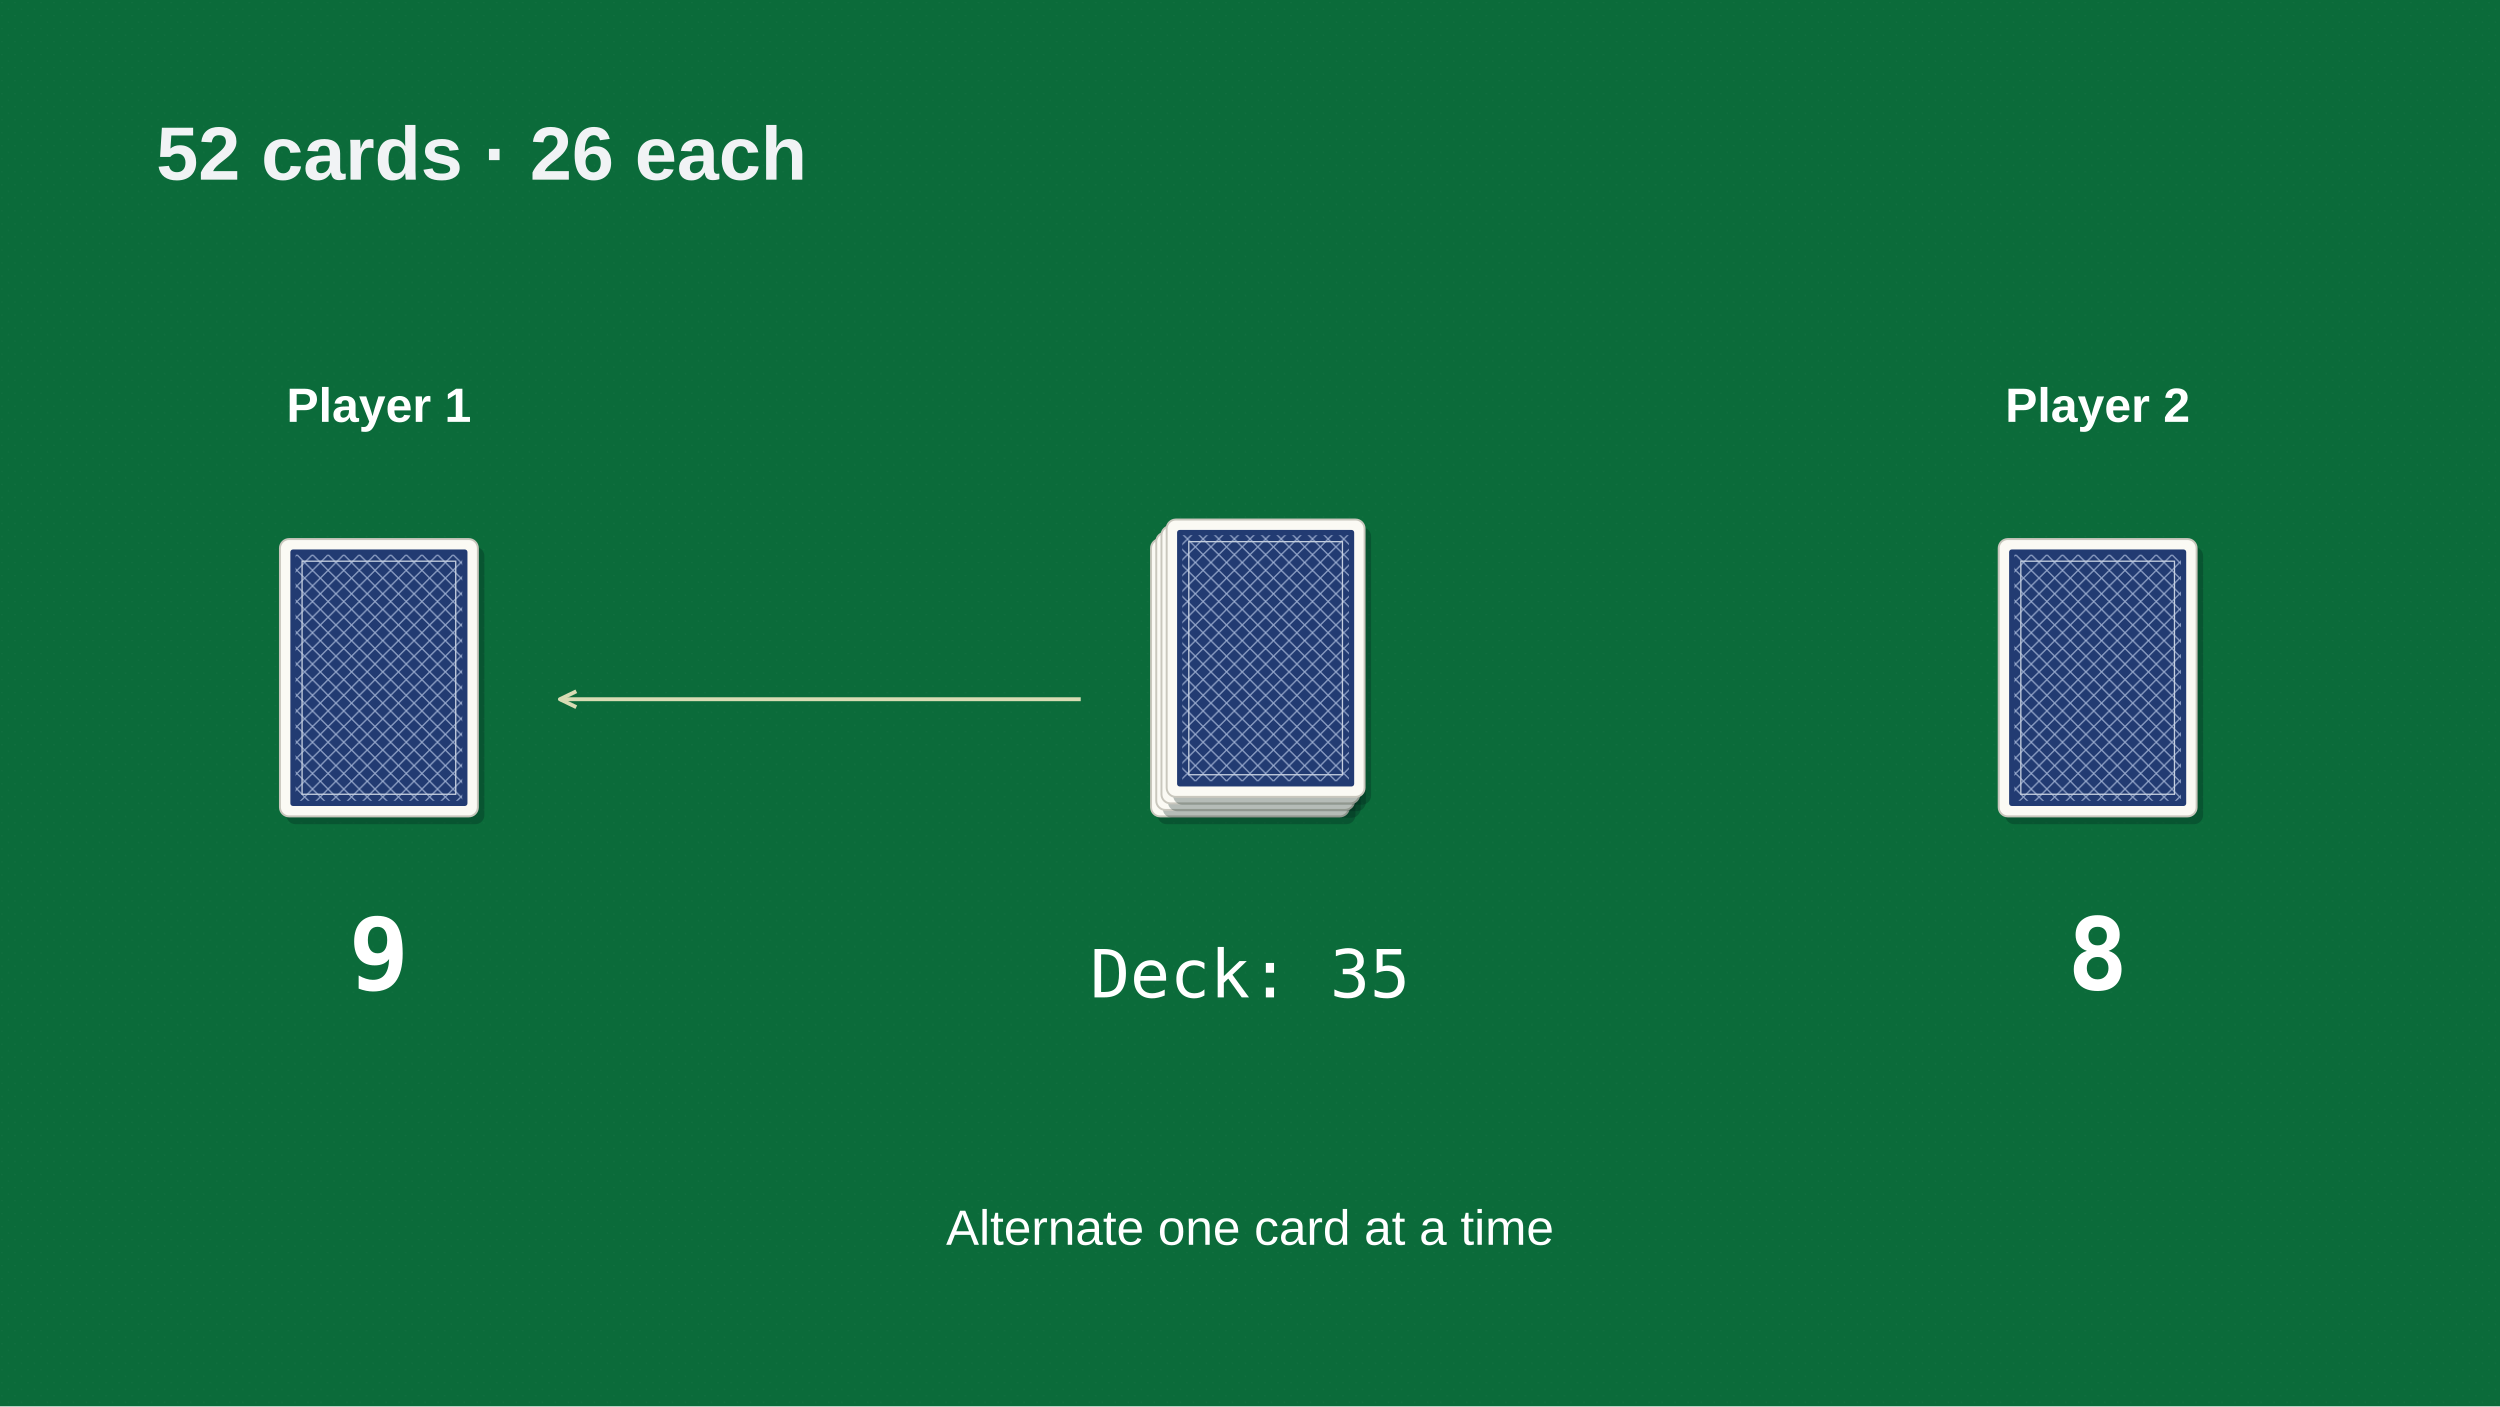
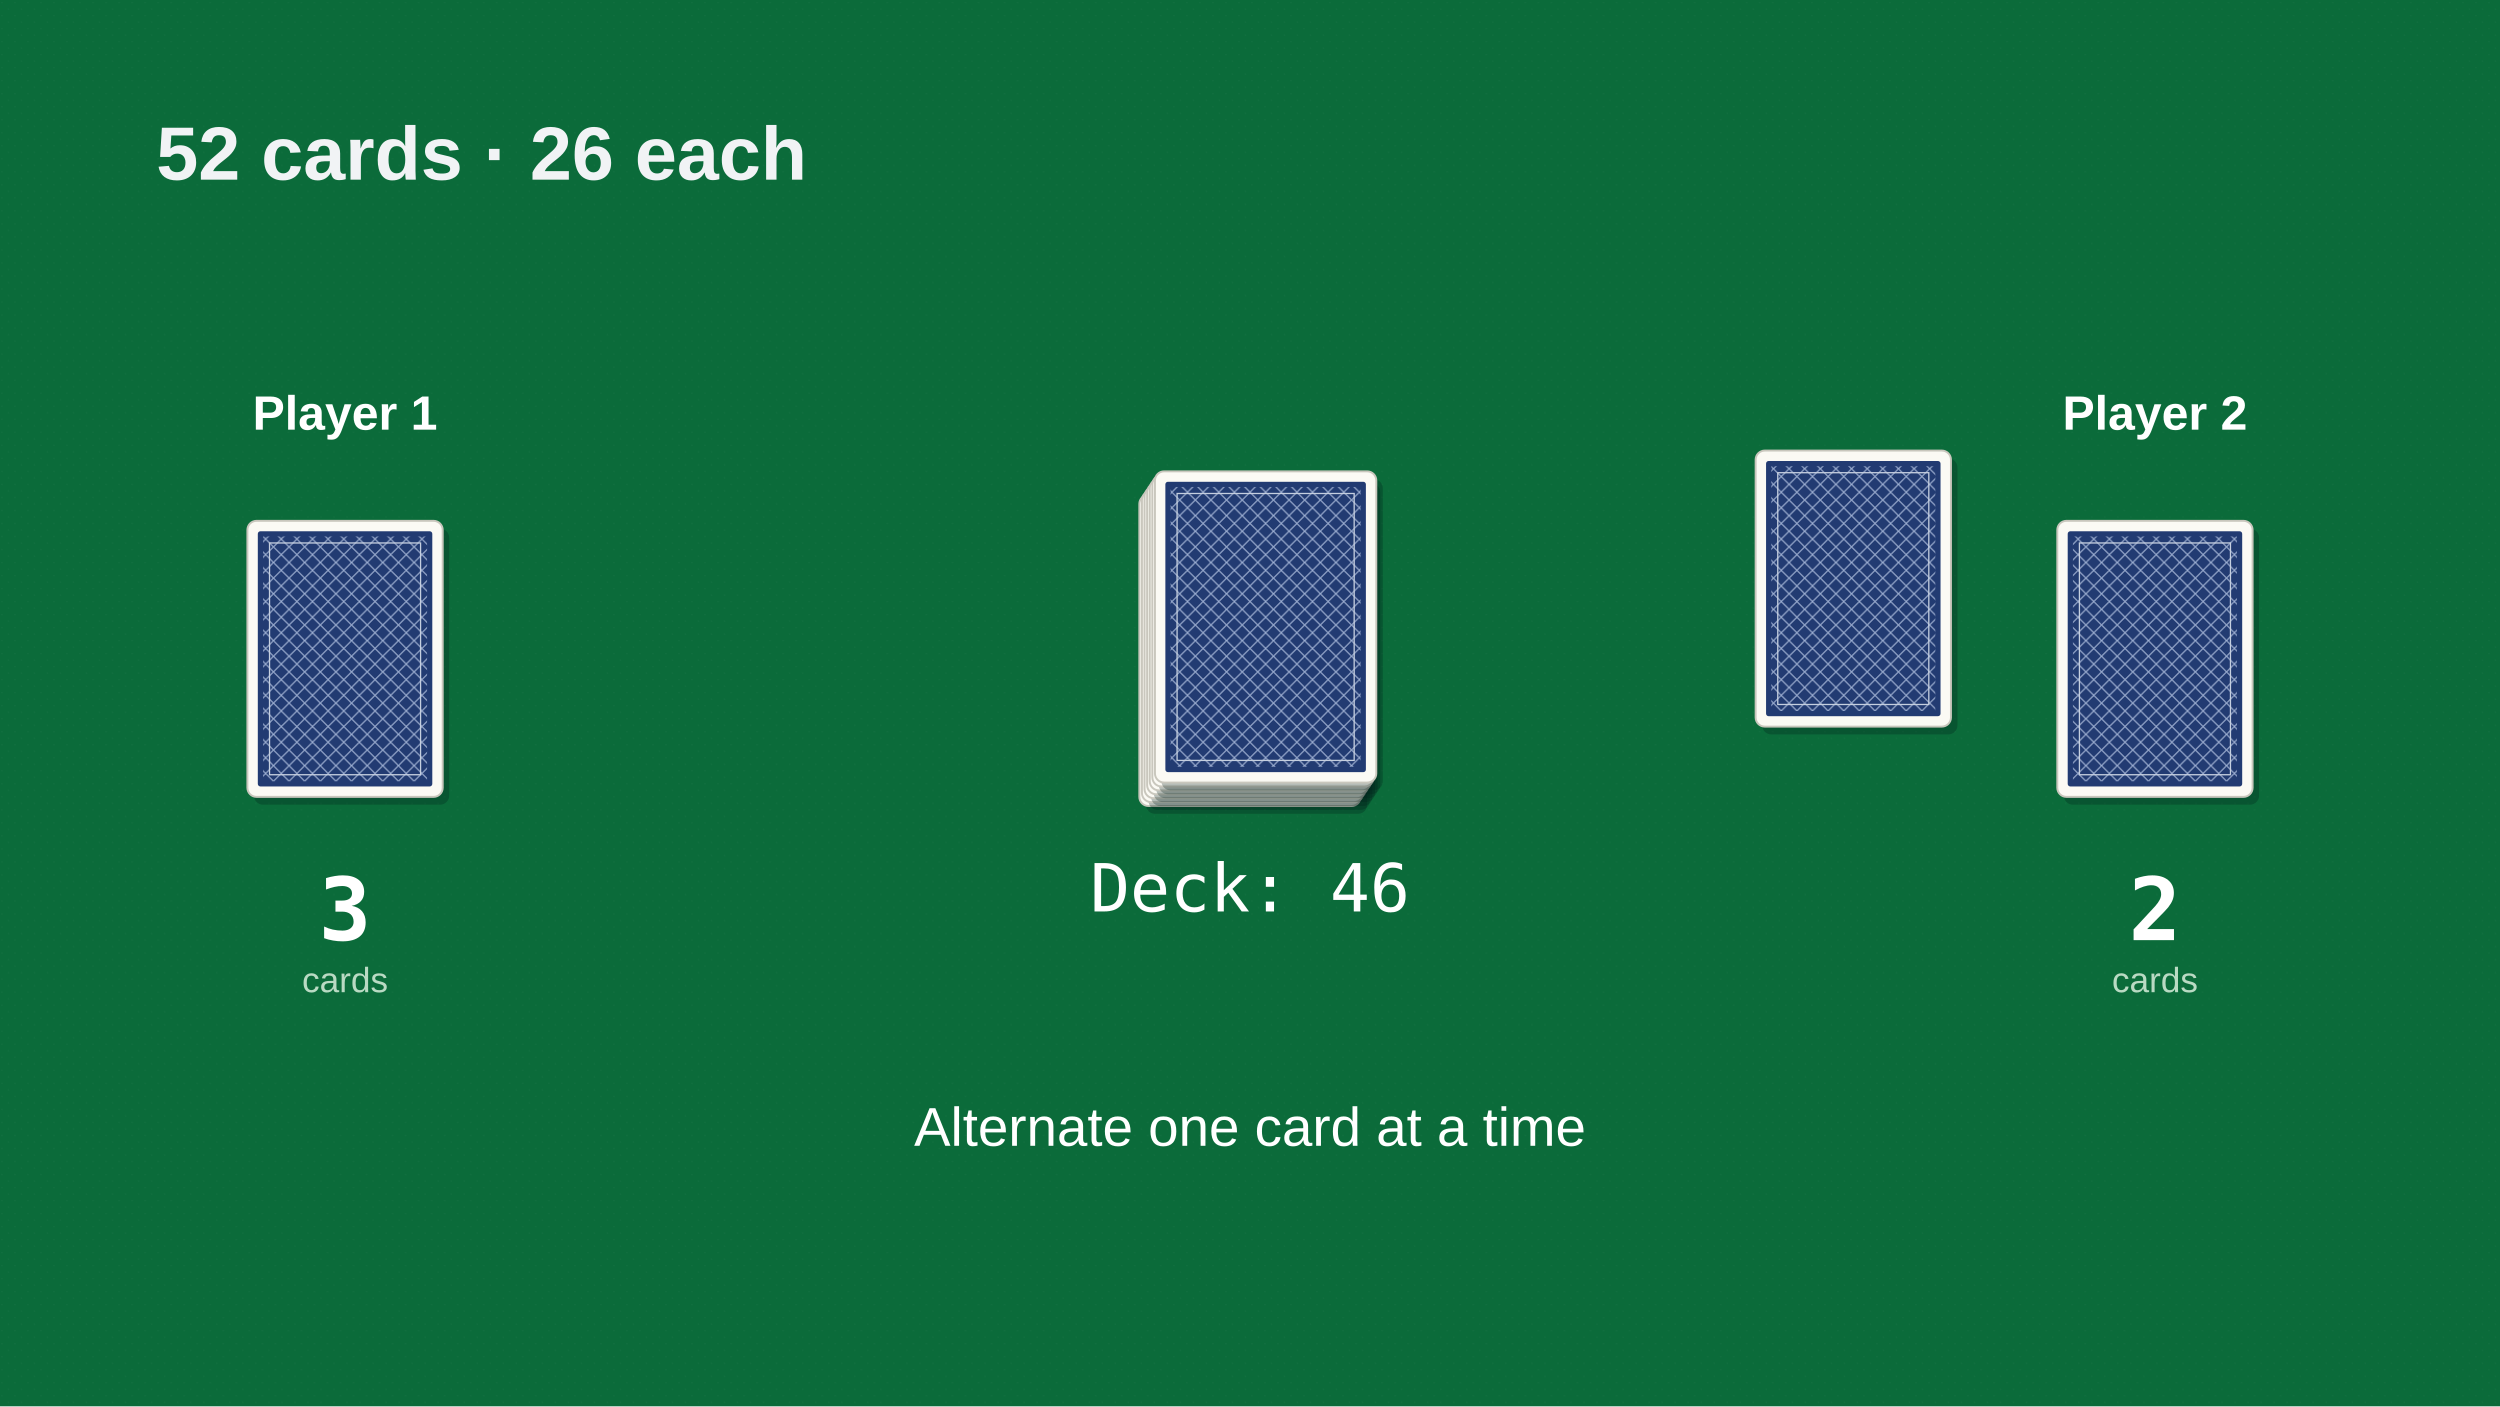
<svg xmlns="http://www.w3.org/2000/svg" width="1920" height="1080" viewBox="0 0 1920 1080" role="img">
  <defs>
    <pattern id="back" width="12" height="12" patternUnits="userSpaceOnUse">
      <path d="M0 6L6 0L12 6L6 12Z" fill="none" stroke="#8fa1c5" stroke-width="1" />
    </pattern>
    <pattern id="felt" width="10" height="10" patternUnits="userSpaceOnUse">
      <path d="M1 2h1M6 7h1" stroke="#ffffff" stroke-opacity=".035" />
    </pattern>
  </defs>
  <rect x="0.00" y="0.00" width="1920.00" height="1080.00" rx="0" fill="#0b6b3a" />
  <rect x="0.00" y="0.00" width="1920.00" height="1080.00" rx="0" fill="url(#felt)" />
  <text x="120.00" y="138.00" font-family="Liberation Sans" font-size="58" font-weight="700" fill="#f1f3f5" text-anchor="start" opacity="1" xml:space="preserve">52 cards · 26 each</text>
-   <text x="291.00" y="324.00" font-family="Liberation Sans" font-size="37" font-weight="700" fill="#fff" text-anchor="middle" opacity="1" xml:space="preserve">Player 1</text>
+   <text x="265.00" y="330.00" font-family="Liberation Sans" font-size="37" font-weight="700" fill="#ffffff" text-anchor="middle" opacity="1" xml:space="preserve">Player 1</text>
  <g opacity="1">
-     <rect x="220.00" y="420.00" width="152.00" height="213.00" rx="7" fill="#001e18" opacity="0.28" />
-     <rect x="215.00" y="414.00" width="152.00" height="213.00" rx="7" fill="#fbfaf4" stroke="#c9c7bd" stroke-width="1.5" />
-     <rect x="223.00" y="422.00" width="136.00" height="197.00" rx="2" fill="#223b72" />
-     <rect x="227.00" y="426.00" width="128.00" height="189.00" rx="0" fill="url(#back)" />
-     <rect x="232.00" y="431.00" width="118.00" height="179.00" rx="0" fill="none" stroke="#c5cfdf" stroke-width="1" />
+     <rect x="195.00" y="406.00" width="150.00" height="212.00" rx="7" fill="#001e18" opacity="0.28" />
+     <rect x="190.00" y="400.00" width="150.00" height="212.00" rx="7" fill="#fbfaf4" stroke="#c9c7bd" stroke-width="1.5" />
+     <rect x="198.00" y="408.00" width="134.00" height="196.00" rx="2" fill="#223b72" />
+     <rect x="202.00" y="412.00" width="126.00" height="188.00" rx="0" fill="url(#back)" />
+     <rect x="207.00" y="417.00" width="116.00" height="178.00" rx="0" fill="none" stroke="#c5cfdf" stroke-width="1" />
  </g>
-   <text x="291.00" y="760.00" font-family="DejaVu Sans Mono" font-size="77" font-weight="700" fill="#fff" text-anchor="middle" opacity="1" xml:space="preserve">9</text>
-   <text x="1611.00" y="324.00" font-family="Liberation Sans" font-size="37" font-weight="700" fill="#fff" text-anchor="middle" opacity="1" xml:space="preserve">Player 2</text>
+   <text x="265.00" y="722.00" font-family="DejaVu Sans Mono" font-size="67" font-weight="700" fill="#ffffff" text-anchor="middle" opacity="1" xml:space="preserve">3</text>
+   <text x="265.00" y="762.00" font-family="Liberation Sans" font-size="27" font-weight="400" fill="#b9dac3" text-anchor="middle" opacity="1" xml:space="preserve">cards</text>
+   <text x="1655.00" y="330.00" font-family="Liberation Sans" font-size="37" font-weight="700" fill="#ffffff" text-anchor="middle" opacity="1" xml:space="preserve">Player 2</text>
  <g opacity="1">
-     <rect x="1540.00" y="420.00" width="152.00" height="213.00" rx="7" fill="#001e18" opacity="0.28" />
-     <rect x="1535.00" y="414.00" width="152.00" height="213.00" rx="7" fill="#fbfaf4" stroke="#c9c7bd" stroke-width="1.5" />
-     <rect x="1543.00" y="422.00" width="136.00" height="197.00" rx="2" fill="#223b72" />
-     <rect x="1547.00" y="426.00" width="128.00" height="189.00" rx="0" fill="url(#back)" />
-     <rect x="1552.00" y="431.00" width="118.00" height="179.00" rx="0" fill="none" stroke="#c5cfdf" stroke-width="1" />
+     <rect x="1585.00" y="406.00" width="150.00" height="212.00" rx="7" fill="#001e18" opacity="0.28" />
+     <rect x="1580.00" y="400.00" width="150.00" height="212.00" rx="7" fill="#fbfaf4" stroke="#c9c7bd" stroke-width="1.5" />
+     <rect x="1588.00" y="408.00" width="134.00" height="196.00" rx="2" fill="#223b72" />
+     <rect x="1592.00" y="412.00" width="126.00" height="188.00" rx="0" fill="url(#back)" />
+     <rect x="1597.00" y="417.00" width="116.00" height="178.00" rx="0" fill="none" stroke="#c5cfdf" stroke-width="1" />
  </g>
-   <text x="1611.00" y="760.00" font-family="DejaVu Sans Mono" font-size="77" font-weight="700" fill="#fff" text-anchor="middle" opacity="1" xml:space="preserve">8</text>
+   <text x="1655.00" y="722.00" font-family="DejaVu Sans Mono" font-size="67" font-weight="700" fill="#ffffff" text-anchor="middle" opacity="1" xml:space="preserve">2</text>
+   <text x="1655.00" y="762.00" font-family="Liberation Sans" font-size="27" font-weight="400" fill="#b9dac3" text-anchor="middle" opacity="1" xml:space="preserve">cards</text>
  <g opacity="1">
-     <rect x="889.00" y="420.00" width="152.00" height="213.00" rx="7" fill="#001e18" opacity="0.28" />
-     <rect x="884.00" y="414.00" width="152.00" height="213.00" rx="7" fill="#fbfaf4" stroke="#c9c7bd" stroke-width="1.5" />
-     <rect x="892.00" y="422.00" width="136.00" height="197.00" rx="2" fill="#223b72" />
-     <rect x="896.00" y="426.00" width="128.00" height="189.00" rx="0" fill="url(#back)" />
-     <rect x="901.00" y="431.00" width="118.00" height="179.00" rx="0" fill="none" stroke="#c5cfdf" stroke-width="1" />
+     <rect x="880.00" y="386.00" width="170.00" height="239.00" rx="7" fill="#001e18" opacity="0.28" />
+     <rect x="875.00" y="380.00" width="170.00" height="239.00" rx="7" fill="#fbfaf4" stroke="#c9c7bd" stroke-width="1.5" />
+     <rect x="883.00" y="388.00" width="154.00" height="223.00" rx="2" fill="#223b72" />
+     <rect x="887.00" y="392.00" width="146.00" height="215.00" rx="0" fill="url(#back)" />
+     <rect x="892.00" y="397.00" width="136.00" height="205.00" rx="0" fill="none" stroke="#c5cfdf" stroke-width="1" />
  </g>
  <g opacity="1">
-     <rect x="893.00" y="415.00" width="152.00" height="213.00" rx="7" fill="#001e18" opacity="0.28" />
-     <rect x="888.00" y="409.00" width="152.00" height="213.00" rx="7" fill="#fbfaf4" stroke="#c9c7bd" stroke-width="1.5" />
-     <rect x="896.00" y="417.00" width="136.00" height="197.00" rx="2" fill="#223b72" />
-     <rect x="900.00" y="421.00" width="128.00" height="189.00" rx="0" fill="url(#back)" />
-     <rect x="905.00" y="426.00" width="118.00" height="179.00" rx="0" fill="none" stroke="#c5cfdf" stroke-width="1" />
+     <rect x="882.00" y="383.00" width="170.00" height="239.00" rx="7" fill="#001e18" opacity="0.28" />
+     <rect x="877.00" y="377.00" width="170.00" height="239.00" rx="7" fill="#fbfaf4" stroke="#c9c7bd" stroke-width="1.5" />
+     <rect x="885.00" y="385.00" width="154.00" height="223.00" rx="2" fill="#223b72" />
+     <rect x="889.00" y="389.00" width="146.00" height="215.00" rx="0" fill="url(#back)" />
+     <rect x="894.00" y="394.00" width="136.00" height="205.00" rx="0" fill="none" stroke="#c5cfdf" stroke-width="1" />
  </g>
  <g opacity="1">
-     <rect x="897.00" y="410.00" width="152.00" height="213.00" rx="7" fill="#001e18" opacity="0.28" />
-     <rect x="892.00" y="404.00" width="152.00" height="213.00" rx="7" fill="#fbfaf4" stroke="#c9c7bd" stroke-width="1.5" />
-     <rect x="900.00" y="412.00" width="136.00" height="197.00" rx="2" fill="#223b72" />
-     <rect x="904.00" y="416.00" width="128.00" height="189.00" rx="0" fill="url(#back)" />
-     <rect x="909.00" y="421.00" width="118.00" height="179.00" rx="0" fill="none" stroke="#c5cfdf" stroke-width="1" />
+     <rect x="884.00" y="380.00" width="170.00" height="239.00" rx="7" fill="#001e18" opacity="0.28" />
+     <rect x="879.00" y="374.00" width="170.00" height="239.00" rx="7" fill="#fbfaf4" stroke="#c9c7bd" stroke-width="1.5" />
+     <rect x="887.00" y="382.00" width="154.00" height="223.00" rx="2" fill="#223b72" />
+     <rect x="891.00" y="386.00" width="146.00" height="215.00" rx="0" fill="url(#back)" />
+     <rect x="896.00" y="391.00" width="136.00" height="205.00" rx="0" fill="none" stroke="#c5cfdf" stroke-width="1" />
  </g>
  <g opacity="1">
-     <rect x="901.00" y="405.00" width="152.00" height="213.00" rx="7" fill="#001e18" opacity="0.28" />
-     <rect x="896.00" y="399.00" width="152.00" height="213.00" rx="7" fill="#fbfaf4" stroke="#c9c7bd" stroke-width="1.5" />
-     <rect x="904.00" y="407.00" width="136.00" height="197.00" rx="2" fill="#223b72" />
-     <rect x="908.00" y="411.00" width="128.00" height="189.00" rx="0" fill="url(#back)" />
-     <rect x="913.00" y="416.00" width="118.00" height="179.00" rx="0" fill="none" stroke="#c5cfdf" stroke-width="1" />
+     <rect x="886.00" y="377.00" width="170.00" height="239.00" rx="7" fill="#001e18" opacity="0.28" />
+     <rect x="881.00" y="371.00" width="170.00" height="239.00" rx="7" fill="#fbfaf4" stroke="#c9c7bd" stroke-width="1.5" />
+     <rect x="889.00" y="379.00" width="154.00" height="223.00" rx="2" fill="#223b72" />
+     <rect x="893.00" y="383.00" width="146.00" height="215.00" rx="0" fill="url(#back)" />
+     <rect x="898.00" y="388.00" width="136.00" height="205.00" rx="0" fill="none" stroke="#c5cfdf" stroke-width="1" />
  </g>
-   <text x="960.00" y="766.00" font-family="DejaVu Sans Mono" font-size="51" font-weight="400" fill="#fff" text-anchor="middle" opacity="1" xml:space="preserve">Deck: 35</text>
-   <path d="M830.00 537.00L430.00 537.00" fill="none" stroke="#d8dcb4" stroke-width="3" />
-   <path d="M442.606 530.91 L430 537 L442.606 543.09" stroke="#d8dcb4" stroke-width="3" fill="none" stroke-linejoin="round" />
-   <text x="960.00" y="956.00" font-family="Liberation Sans" font-size="38" font-weight="400" fill="#fff" text-anchor="middle" opacity="1" xml:space="preserve">Alternate one card at a time</text>
+   <g opacity="1">
+     <rect x="888.00" y="374.00" width="170.00" height="239.00" rx="7" fill="#001e18" opacity="0.28" />
+     <rect x="883.00" y="368.00" width="170.00" height="239.00" rx="7" fill="#fbfaf4" stroke="#c9c7bd" stroke-width="1.5" />
+     <rect x="891.00" y="376.00" width="154.00" height="223.00" rx="2" fill="#223b72" />
+     <rect x="895.00" y="380.00" width="146.00" height="215.00" rx="0" fill="url(#back)" />
+     <rect x="900.00" y="385.00" width="136.00" height="205.00" rx="0" fill="none" stroke="#c5cfdf" stroke-width="1" />
+   </g>
+   <g opacity="1">
+     <rect x="890.00" y="371.00" width="170.00" height="239.00" rx="7" fill="#001e18" opacity="0.28" />
+     <rect x="885.00" y="365.00" width="170.00" height="239.00" rx="7" fill="#fbfaf4" stroke="#c9c7bd" stroke-width="1.5" />
+     <rect x="893.00" y="373.00" width="154.00" height="223.00" rx="2" fill="#223b72" />
+     <rect x="897.00" y="377.00" width="146.00" height="215.00" rx="0" fill="url(#back)" />
+     <rect x="902.00" y="382.00" width="136.00" height="205.00" rx="0" fill="none" stroke="#c5cfdf" stroke-width="1" />
+   </g>
+   <g opacity="1">
+     <rect x="892.00" y="368.00" width="170.00" height="239.00" rx="7" fill="#001e18" opacity="0.28" />
+     <rect x="887.00" y="362.00" width="170.00" height="239.00" rx="7" fill="#fbfaf4" stroke="#c9c7bd" stroke-width="1.5" />
+     <rect x="895.00" y="370.00" width="154.00" height="223.00" rx="2" fill="#223b72" />
+     <rect x="899.00" y="374.00" width="146.00" height="215.00" rx="0" fill="url(#back)" />
+     <rect x="904.00" y="379.00" width="136.00" height="205.00" rx="0" fill="none" stroke="#c5cfdf" stroke-width="1" />
+   </g>
+   <text x="960.00" y="700.00" font-family="DejaVu Sans Mono" font-size="51" font-weight="400" fill="#ffffff" text-anchor="middle" opacity="1" xml:space="preserve">Deck: 46</text>
+   <g opacity="1">
+     <rect x="1353.33" y="352.04" width="150.00" height="212.00" rx="7" fill="#001e18" opacity="0.28" />
+     <rect x="1348.33" y="346.04" width="150.00" height="212.00" rx="7" fill="#fbfaf4" stroke="#c9c7bd" stroke-width="1.5" />
+     <rect x="1356.33" y="354.04" width="134.00" height="196.00" rx="2" fill="#223b72" />
+     <rect x="1360.33" y="358.04" width="126.00" height="188.00" rx="0" fill="url(#back)" />
+     <rect x="1365.33" y="363.04" width="116.00" height="178.00" rx="0" fill="none" stroke="#c5cfdf" stroke-width="1" />
+   </g>
+   <text x="960.00" y="880.00" font-family="Liberation Sans" font-size="42" font-weight="400" fill="#ffffff" text-anchor="middle" opacity="1" xml:space="preserve">Alternate one card at a time</text>
</svg>
